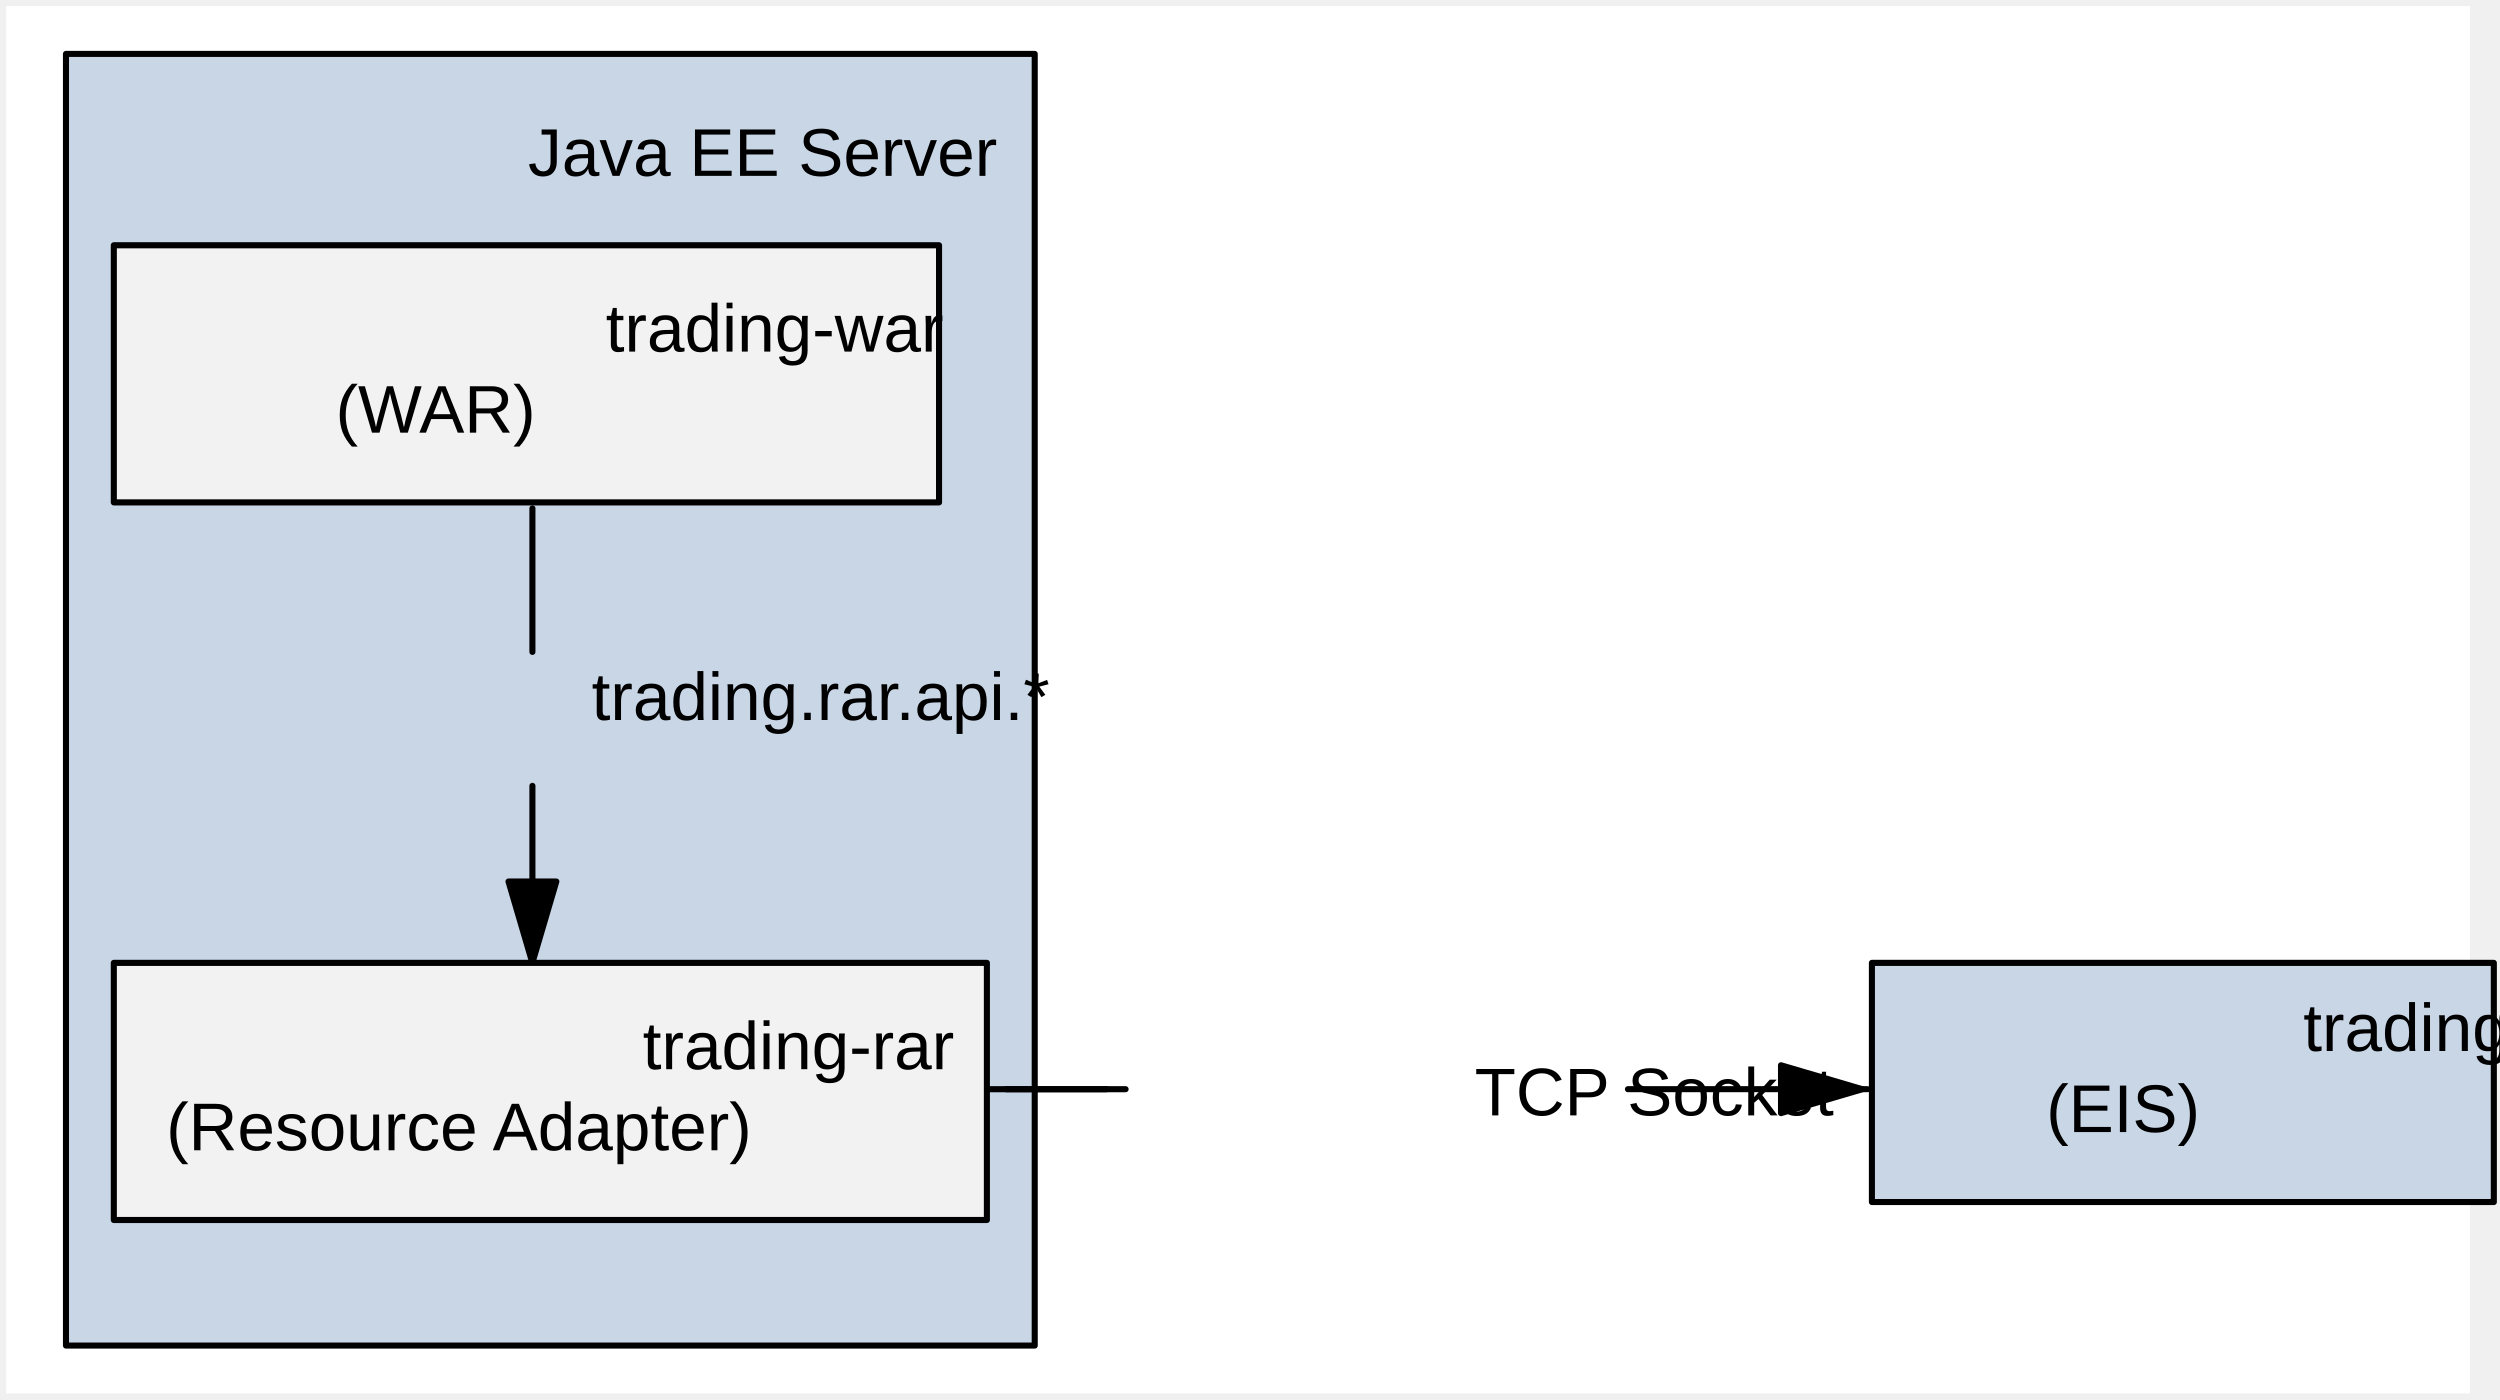
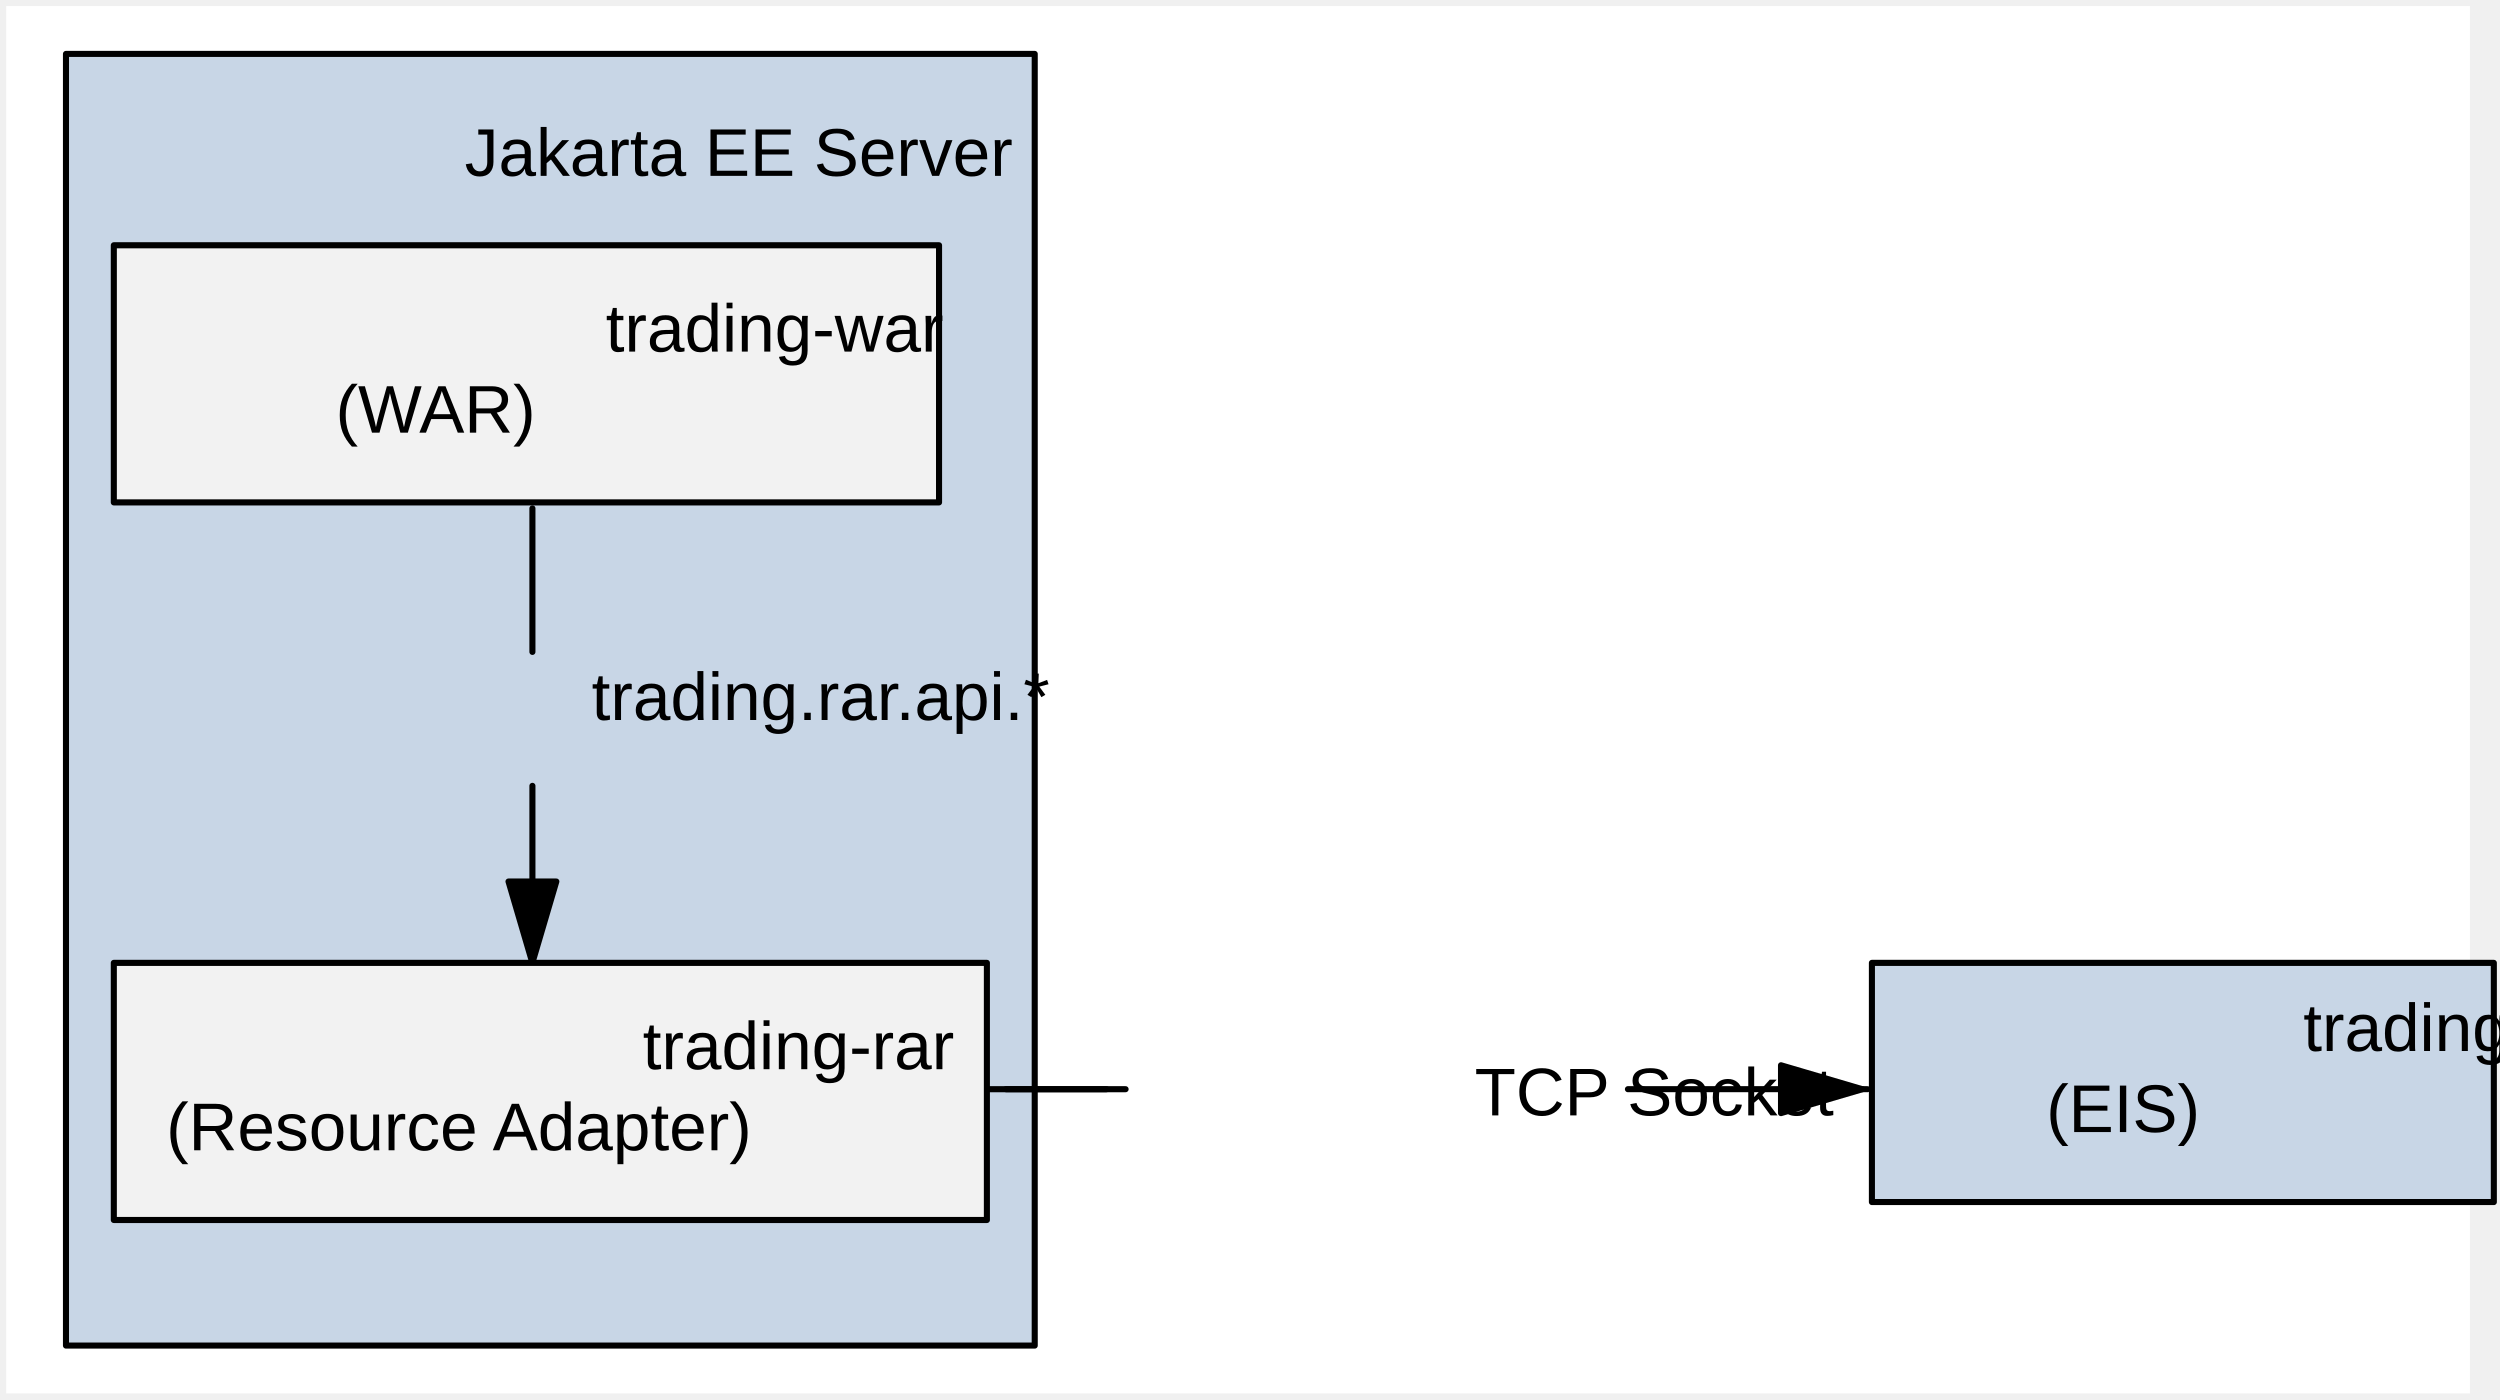
<svg xmlns="http://www.w3.org/2000/svg" xmlns:ns1="http://schemas.microsoft.com/visio/2003/SVGExtensions/" width="4.114in" height="2.303in" viewBox="0 0 296.243 165.849" xml:space="preserve" color-interpolation-filters="sRGB" class="st9">
  <ns1:documentProperties ns1:langID="1040" ns1:metric="true" ns1:viewMarkup="false">
    <ns1:userDefs>
      <ns1:ud ns1:nameU="MBSAAvail" ns1:prompt="" ns1:val="VT0(2):26" />
      <ns1:ud ns1:nameU="MBSAAddinEnabled" ns1:prompt="" ns1:val="VT0(2):26" />
      <ns1:ud ns1:nameU="MBSAAddinOutlineVisible" ns1:prompt="" ns1:val="VT0(1):26" />
    </ns1:userDefs>
  </ns1:documentProperties>
  <style type="text/css">
	
		.st1 {fill:#ffffff;stroke:none;stroke-linecap:round;stroke-linejoin:round;stroke-width:0.72}
		.st2 {fill:#c8d6e6;stroke:#000000;stroke-linecap:round;stroke-linejoin:round;stroke-width:0.72}
		.st3 {fill:none;stroke:none;stroke-linecap:round;stroke-linejoin:round;stroke-width:0.72}
		.st4 {fill:#000000;font-family:Arial;font-size:0.667em}
		.st5 {font-size:1em}
		.st6 {fill:#f2f2f2;stroke:#000000;stroke-linecap:round;stroke-linejoin:round;stroke-width:0.72}
		.st7 {stroke:#000000;stroke-linecap:round;stroke-linejoin:round;stroke-width:0.72}
		.st8 {fill:#000000;stroke:#000000;stroke-linecap:round;stroke-linejoin:round;stroke-width:0.72}
		.st9 {fill:none;fill-rule:evenodd;font-size:12;overflow:visible;stroke-linecap:square;stroke-miterlimit:3}
	
	</style>
  <g ns1:mID="0" ns1:index="1" ns1:groupContext="foregroundPage">
    <ns1:pageProperties ns1:drawingScale="0.0393701" ns1:pageScale="0.0393701" ns1:drawingUnits="24" ns1:shadowOffsetX="8.50394" ns1:shadowOffsetY="-8.50394" />
    <g id="shape4-1" ns1:mID="4" ns1:groupContext="shape" transform="translate(0.72,-0.72)">
      <rect x="0" y="1.44" width="291.969" height="164.409" class="st1" />
    </g>
    <g id="shape5-3" ns1:mID="5" ns1:groupContext="shape" transform="translate(7.80661,-6.38929)">
      <rect x="0" y="12.779" width="114.803" height="153.071" class="st2" />
    </g>
-     <g id="shape9-5" ns1:mID="9" ns1:groupContext="shape" transform="translate(12.0586,-138.2)">
+     <g id="shape9-5" ns1:mID="9" ns1:groupContext="shape" transform="translate(9.22394,-138.2)">
      <ns1:textBlock ns1:margins="rect(4,4,4,4)" ns1:tabSpace="42.5197" />
      <ns1:textRect cx="38.268" cy="156.637" width="76.54" height="18.425" />
      <rect x="0" y="147.424" width="76.535" height="18.425" class="st3" />
-       <text x="10.48" y="159.04" class="st4" ns1:langID="1040">
+       <text x="5.81" y="159.04" class="st4" ns1:langID="1040">
        <ns1:paragraph ns1:horizAlign="1" />
-         <ns1:tabList />Java EE Server</text>
+         <ns1:tabList />Jakarta EE Server</text>
    </g>
    <g id="shape6-8" ns1:mID="6" ns1:groupContext="shape" transform="translate(221.822,-23.3972)">
      <rect x="0" y="137.503" width="73.701" height="28.346" class="st2" />
    </g>
    <g id="shape7-10" ns1:mID="7" ns1:groupContext="shape" transform="translate(227.492,-26.2318)">
      <ns1:textBlock ns1:margins="rect(4,4,4,4)" ns1:tabSpace="42.5197" />
      <ns1:textRect cx="24.095" cy="153.182" width="48.19" height="25.335" />
      <rect x="0" y="140.515" width="48.189" height="25.335" class="st3" />
      <text x="5.42" y="150.78" class="st4" ns1:langID="1040">
        <ns1:paragraph ns1:horizAlign="1" />
        <ns1:tabList />trading-els<ns1:newlineChar />
        <tspan x="14.98" dy="1.2em" class="st5">(</tspan>EIS)</text>
    </g>
    <g id="shape11-14" ns1:mID="11" ns1:groupContext="shape" transform="translate(13.4759,-106.311)">
      <rect x="0" y="135.377" width="97.795" height="30.472" class="st6" />
    </g>
    <g id="shape12-16" ns1:mID="12" ns1:groupContext="shape" transform="translate(16.3106,-106.783)">
      <ns1:textBlock ns1:margins="rect(4,4,4,4)" ns1:tabSpace="42.5197" />
      <ns1:textRect cx="35.433" cy="150.849" width="70.87" height="30" />
      <rect x="0" y="135.849" width="70.866" height="30" class="st3" />
      <text x="15.43" y="148.45" class="st4" ns1:langID="1040">
        <ns1:paragraph ns1:horizAlign="1" />
        <ns1:tabList />trading-war<ns1:newlineChar />
        <tspan x="23.44" dy="1.2em" class="st5">(</tspan>WAR)</text>
    </g>
    <g id="shape21-20" ns1:mID="21" ns1:groupContext="shape" transform="translate(-102.767,93.1294) rotate(-90) scale(-1,1)">
      <path d="M0 165.85 L14.17 165.85" class="st7" />
    </g>
    <g id="shape24-23" ns1:mID="24" ns1:groupContext="shape" transform="translate(60.2476,270.317) scale(1,-1)">
      <path d="M5.67 165.85 L0 165.85 L2.83 156.21 L5.67 165.85 Z" class="st8" />
    </g>
    <g id="shape114-25" ns1:mID="114" ns1:groupContext="shape" transform="translate(-102.767,77.2554) rotate(-90)">
      <path d="M0 165.85 L17.01 165.85" class="st7" />
    </g>
    <g id="shape126-28" ns1:mID="126" ns1:groupContext="shape" transform="translate(131.114,-36.7731) scale(-1,1)">
      <path d="M0 165.85 L14.17 165.85" class="st7" />
    </g>
    <g id="shape127-31" ns1:mID="127" ns1:groupContext="shape" transform="translate(119.208,-36.7731)">
      <path d="M0 165.85 L14.17 165.85" class="st7" />
    </g>
    <g id="shape129-34" ns1:mID="129" ns1:groupContext="shape" transform="translate(130.547,-28.2692)">
      <ns1:textBlock ns1:margins="rect(4,4,4,4)" ns1:tabSpace="42.5197" />
      <ns1:textRect cx="25.512" cy="158.054" width="51.03" height="15.591" />
      <rect x="0" y="150.259" width="51.024" height="15.591" class="st3" />
      <text x="4.17" y="160.45" class="st4" ns1:langID="1040">
        <ns1:paragraph ns1:horizAlign="1" />
        <ns1:tabList />TCP Socket</text>
    </g>
    <g id="shape130-37" ns1:mID="130" ns1:groupContext="shape" transform="translate(192.909,294.926) scale(1,-1)">
      <path d="M0 165.85 L28.39 165.85" class="st7" />
    </g>
    <g id="shape131-40" ns1:mID="131" ns1:groupContext="shape" transform="translate(376.9,131.911) rotate(90) scale(-1,1)">
      <path d="M5.67 165.85 L0 165.85 L2.83 156.21 L5.67 165.85 Z" class="st8" />
    </g>
    <g id="shape1-42" ns1:mID="1" ns1:groupContext="shape" transform="translate(21.9798,-75.9657)">
      <ns1:textBlock ns1:margins="rect(4,4,4,4)" ns1:tabSpace="42.5197" />
      <ns1:textRect cx="35.433" cy="158.89" width="70.87" height="13.918" />
      <rect x="0" y="151.931" width="70.866" height="13.918" class="st3" />
      <text x="8.09" y="161.29" class="st4" ns1:langID="1040">
        <ns1:paragraph ns1:horizAlign="1" />
        <ns1:tabList />trading.rar.api.*</text>
    </g>
    <g id="shape2-45" ns1:mID="2" ns1:groupContext="shape" transform="translate(13.4759,-21.2712)">
      <rect x="0" y="135.377" width="103.465" height="30.472" class="st6" />
    </g>
    <g id="shape3-47" ns1:mID="3" ns1:groupContext="shape" transform="translate(13.4759,-21.7436)">
      <ns1:textBlock ns1:margins="rect(4,4,4,4)" ns1:tabSpace="42.5197" />
      <ns1:textRect cx="41.102" cy="150.849" width="82.21" height="30" />
      <rect x="0" y="135.849" width="82.205" height="30" class="st3" />
      <text x="22.65" y="148.45" class="st4" ns1:langID="1040">
        <ns1:paragraph ns1:horizAlign="1" />
        <ns1:tabList />trading-rar<ns1:newlineChar />
        <tspan x="6.2" dy="1.2em" class="st5">(</tspan>Resource Adapter)</text>
    </g>
  </g>
</svg>
